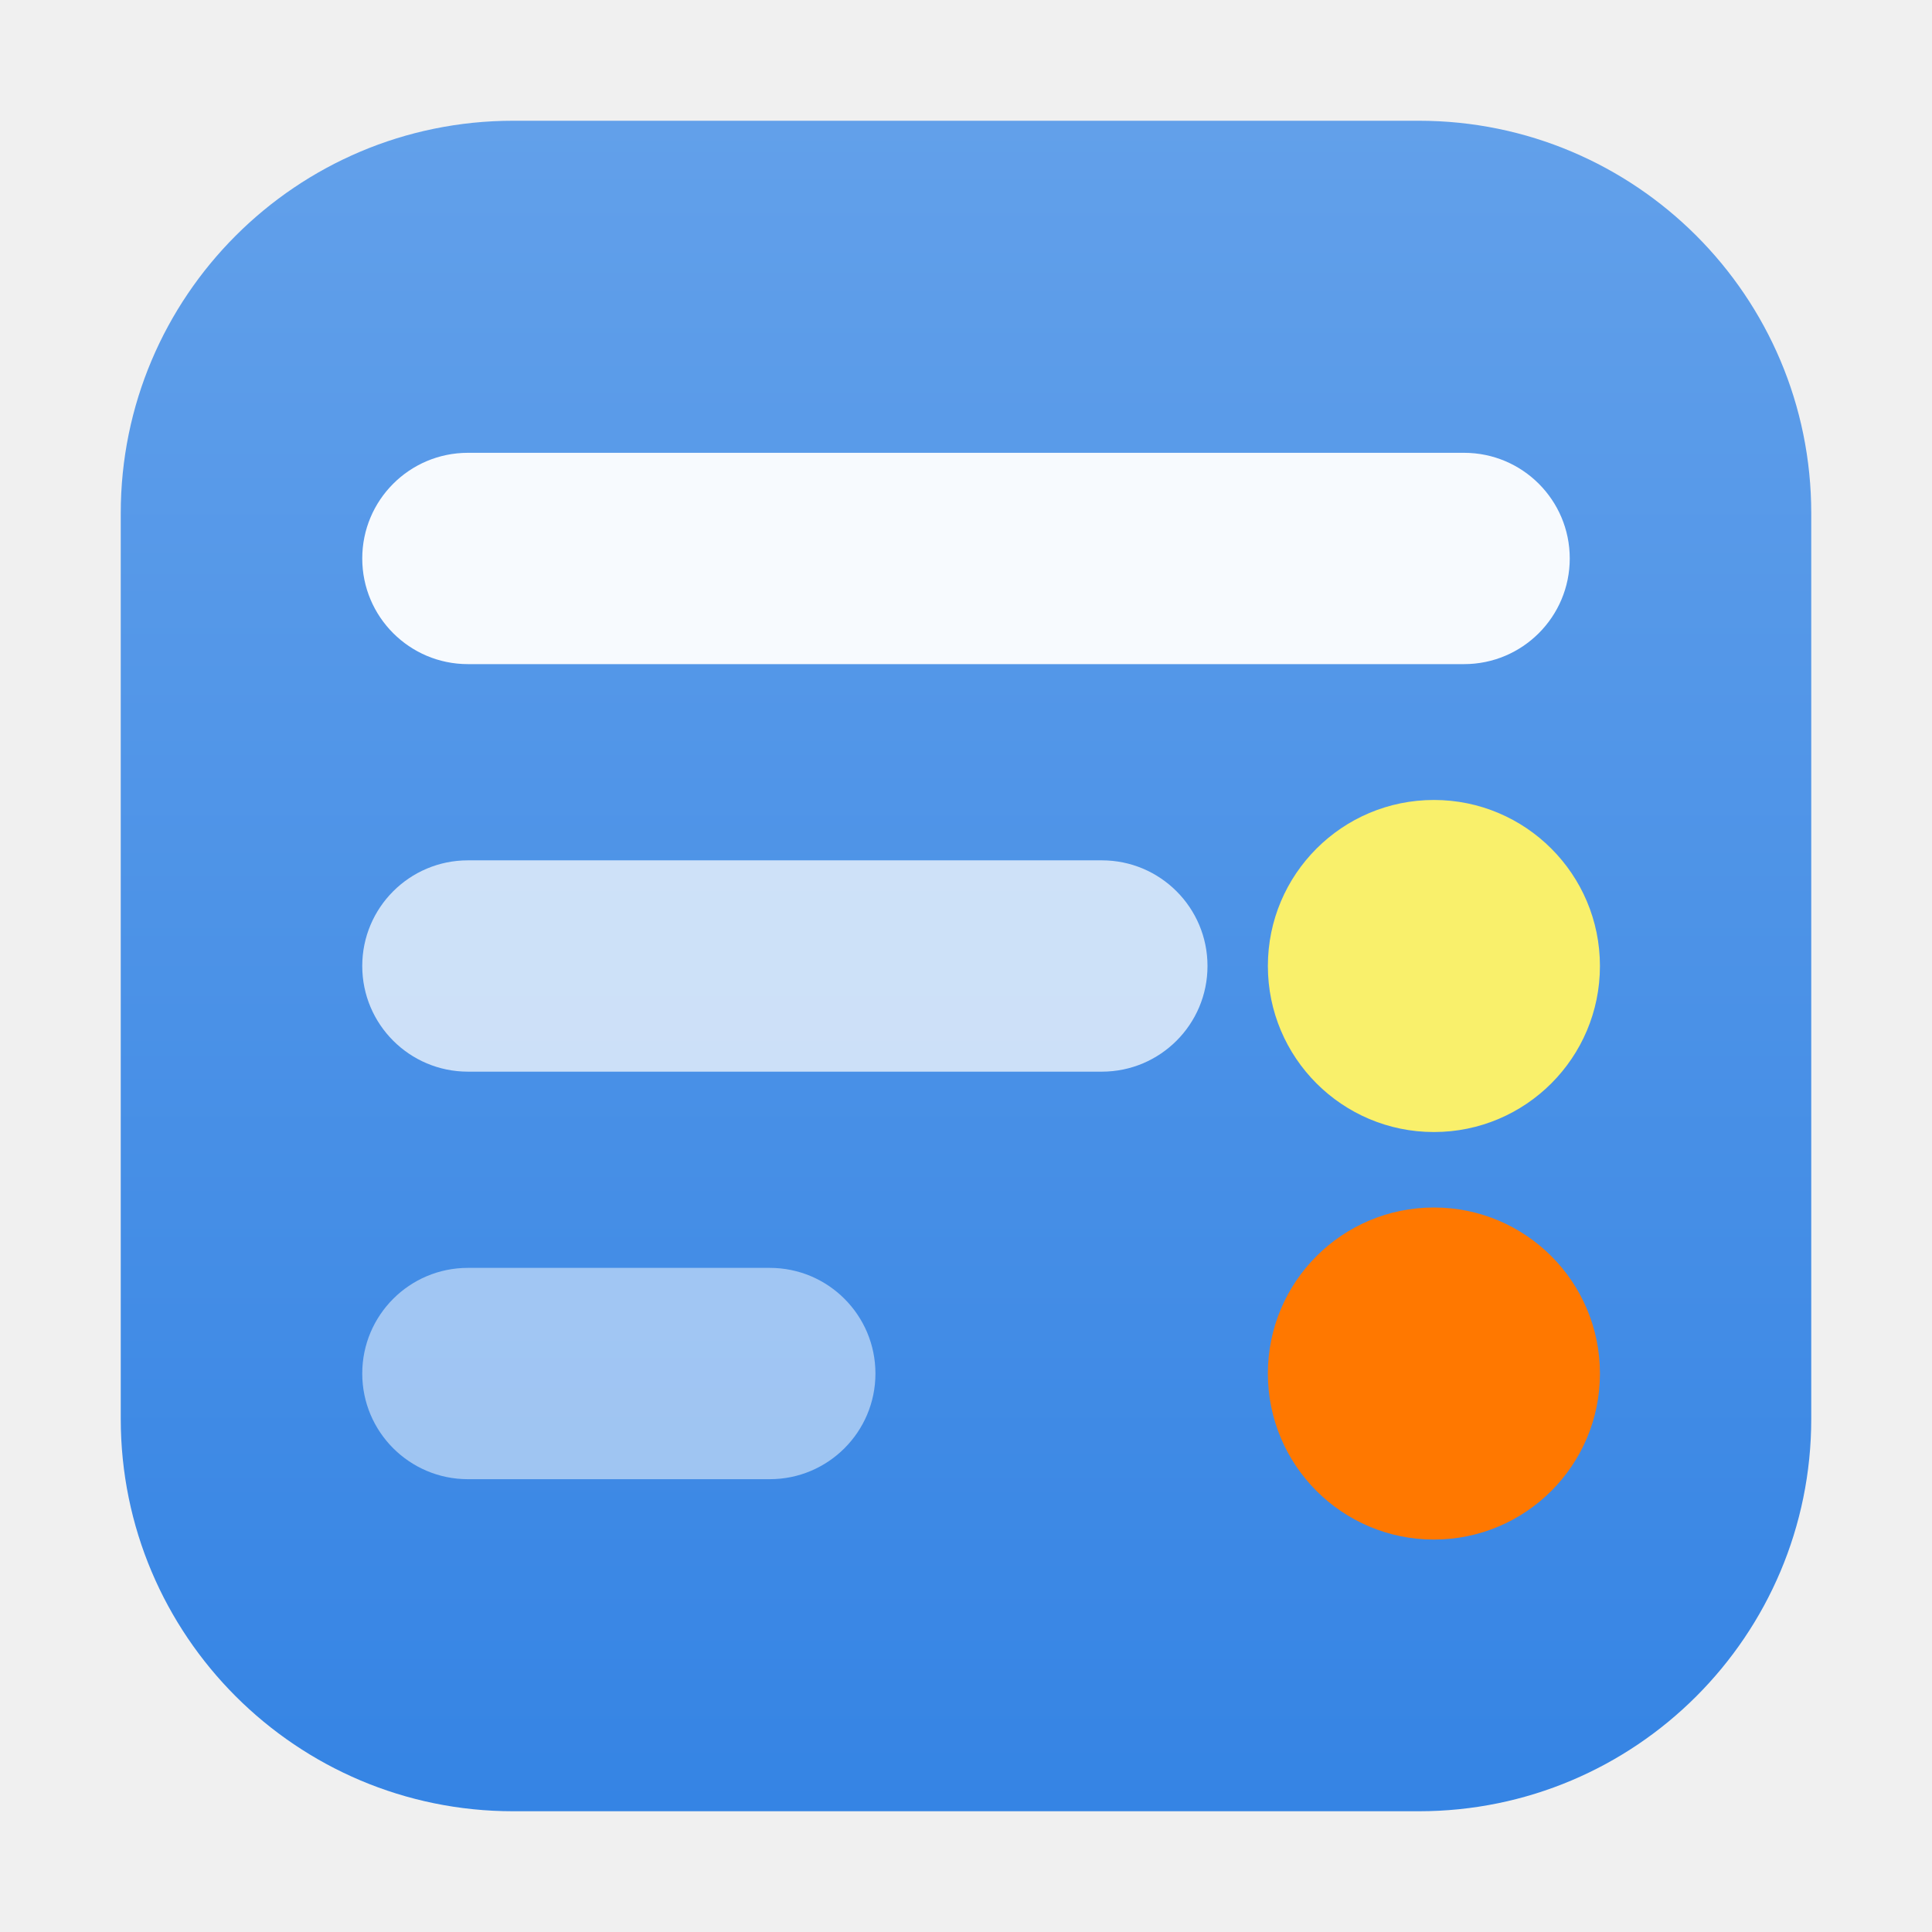
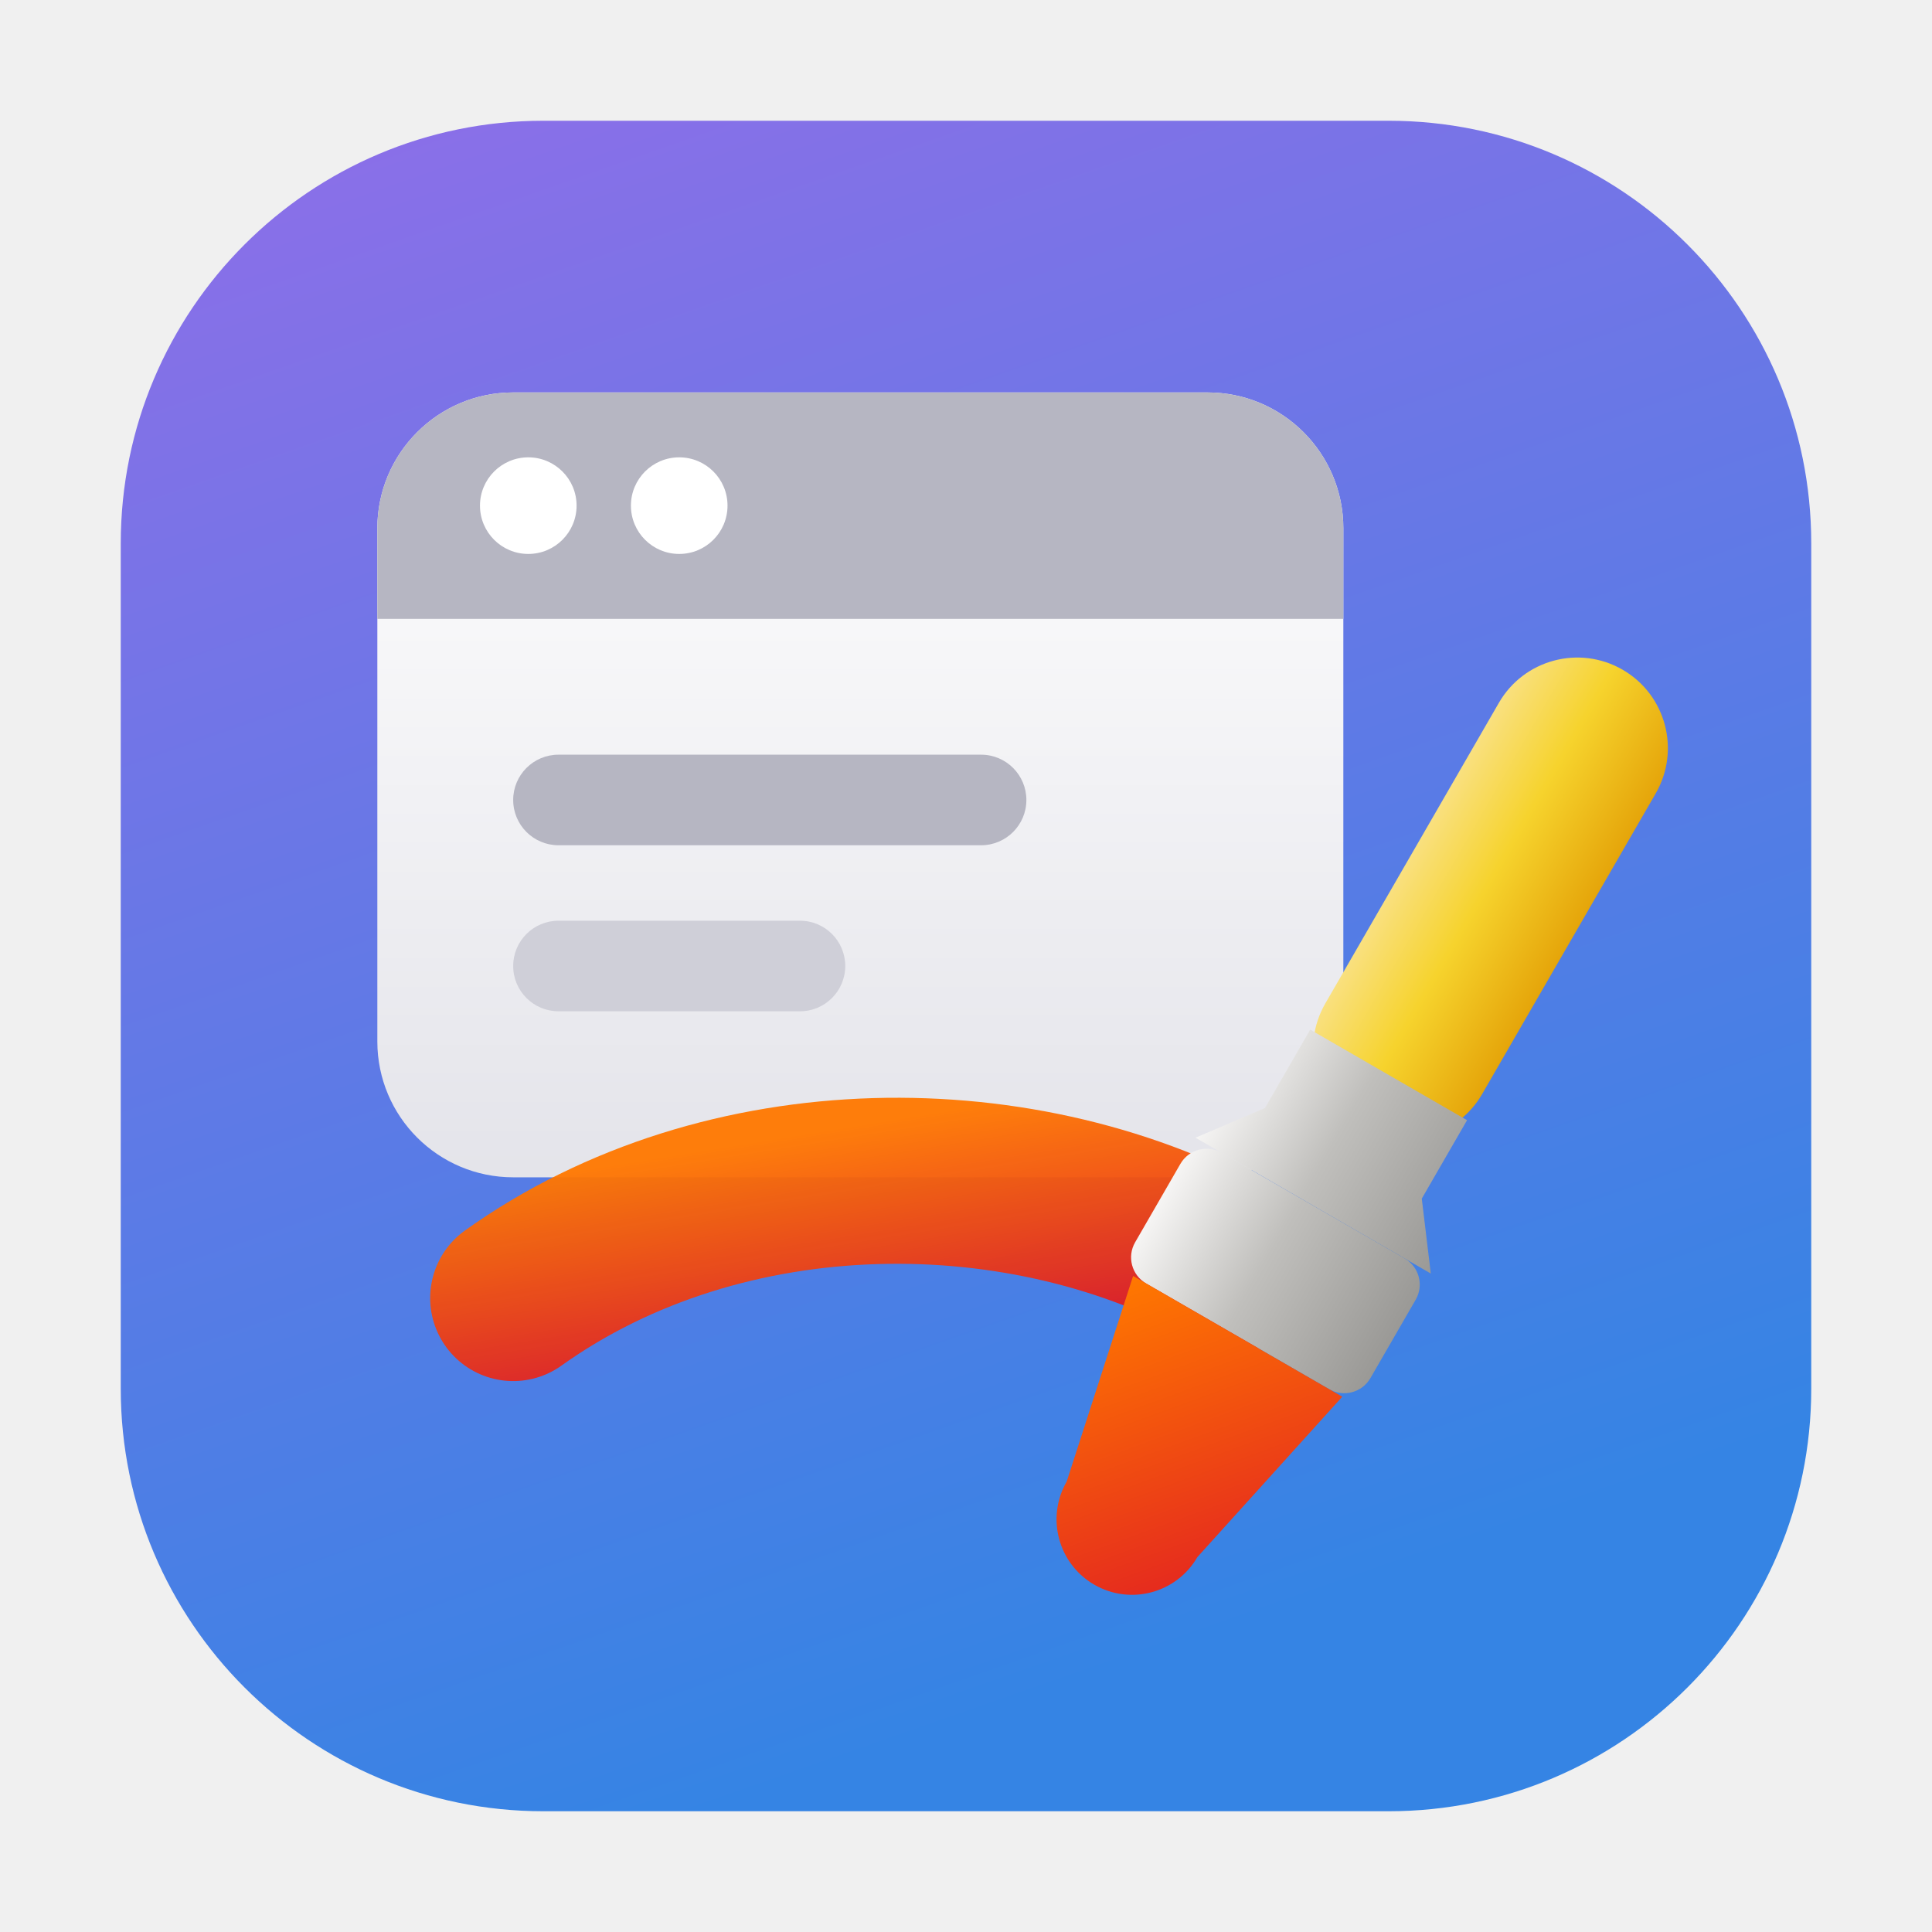
<svg xmlns="http://www.w3.org/2000/svg" width="128" height="128" viewBox="0 0 128 128">
  <defs>
-     <linearGradient id="g" x1="0" y1="0" x2="0" y2="1">
-       <stop offset="0" stop-color="#62a0ea" />
+     <linearGradient id="bg" x1="0" y1="0" x2="0.35" y2="1">
+       <stop offset="0" stop-color="#8f6ee8" />
      <stop offset="1" stop-color="#3584e4" />
    </linearGradient>
+     <linearGradient id="paper" x1="0" y1="0" x2="0" y2="1">
+       <stop offset="0" stop-color="#ffffff" />
+       <stop offset="1" stop-color="#e4e4ea" />
+     </linearGradient>
+     <linearGradient id="handle" x1="0" y1="0" x2="1" y2="0">
+       <stop offset="0" stop-color="#f9e07f" />
+       <stop offset="0.45" stop-color="#f6d32d" />
+       <stop offset="1" stop-color="#e5a50a" />
+     </linearGradient>
+     <linearGradient id="metal" x1="0" y1="0" x2="1" y2="0">
+       <stop offset="0" stop-color="#f6f5f4" />
+       <stop offset="0.45" stop-color="#c0bfbc" />
+       <stop offset="1" stop-color="#9a9996" />
+     </linearGradient>
+     <linearGradient id="paint" x1="0" y1="0" x2="1" y2="1">
+       <stop offset="0" stop-color="#ff7800" />
+       <stop offset="1" stop-color="#e01b24" />
+     </linearGradient>
  </defs>
-   <rect x="8" y="8" width="112" height="112" rx="26" fill="url(#g)" />
-   <rect x="24" y="30" width="80" height="14" rx="7" fill="#ffffff" opacity="0.95" />
-   <rect x="24" y="57" width="56" height="14" rx="7" fill="#ffffff" opacity="0.72" />
-   <rect x="24" y="84" width="34" height="14" rx="7" fill="#ffffff" opacity="0.5" />
-   <circle cx="95" cy="64" r="11" fill="#f9f06b" />
-   <circle cx="95" cy="91" r="11" fill="#ff7800" />
+   <rect x="8" y="8" width="112" height="112" rx="28" fill="url(#bg)" />
+   <g>
+     <rect x="25" y="26" width="64" height="52" rx="9" fill="url(#paper)" />
+     <path d="M25 35a9 9 0 0 1 9-9h46a9 9 0 0 1 9 9v6H25z" fill="#b6b6c2" />
+     <circle cx="35" cy="33.5" r="3.2" fill="#ffffff" />
+     <circle cx="45" cy="33.5" r="3.2" fill="#ffffff" />
+     <rect x="34" y="50" width="34" height="6" rx="3" fill="#b6b6c2" />
+     <rect x="34" y="61" width="22" height="6" rx="3" fill="#cfcfd8" />
+   </g>
+   <path d="M34 86c14-10 34-10 48-2" fill="none" stroke="url(#paint)" stroke-width="11" stroke-linecap="round" opacity="0.95" />
+   <g transform="translate(-4 0) rotate(30 84 92)">
+     <rect x="78" y="37" width="12" height="35" rx="6" fill="url(#handle)" />
+     <path d="M78 68h12v6l3 4H75l3-4z" fill="url(#metal)" />
+     <rect x="75" y="78" width="18" height="10" rx="2" fill="url(#metal)" />
+     <path d="M76 88h16l-3 14a5 5 0 0 1-10 0z" fill="url(#paint)" />
+   </g>
</svg>
